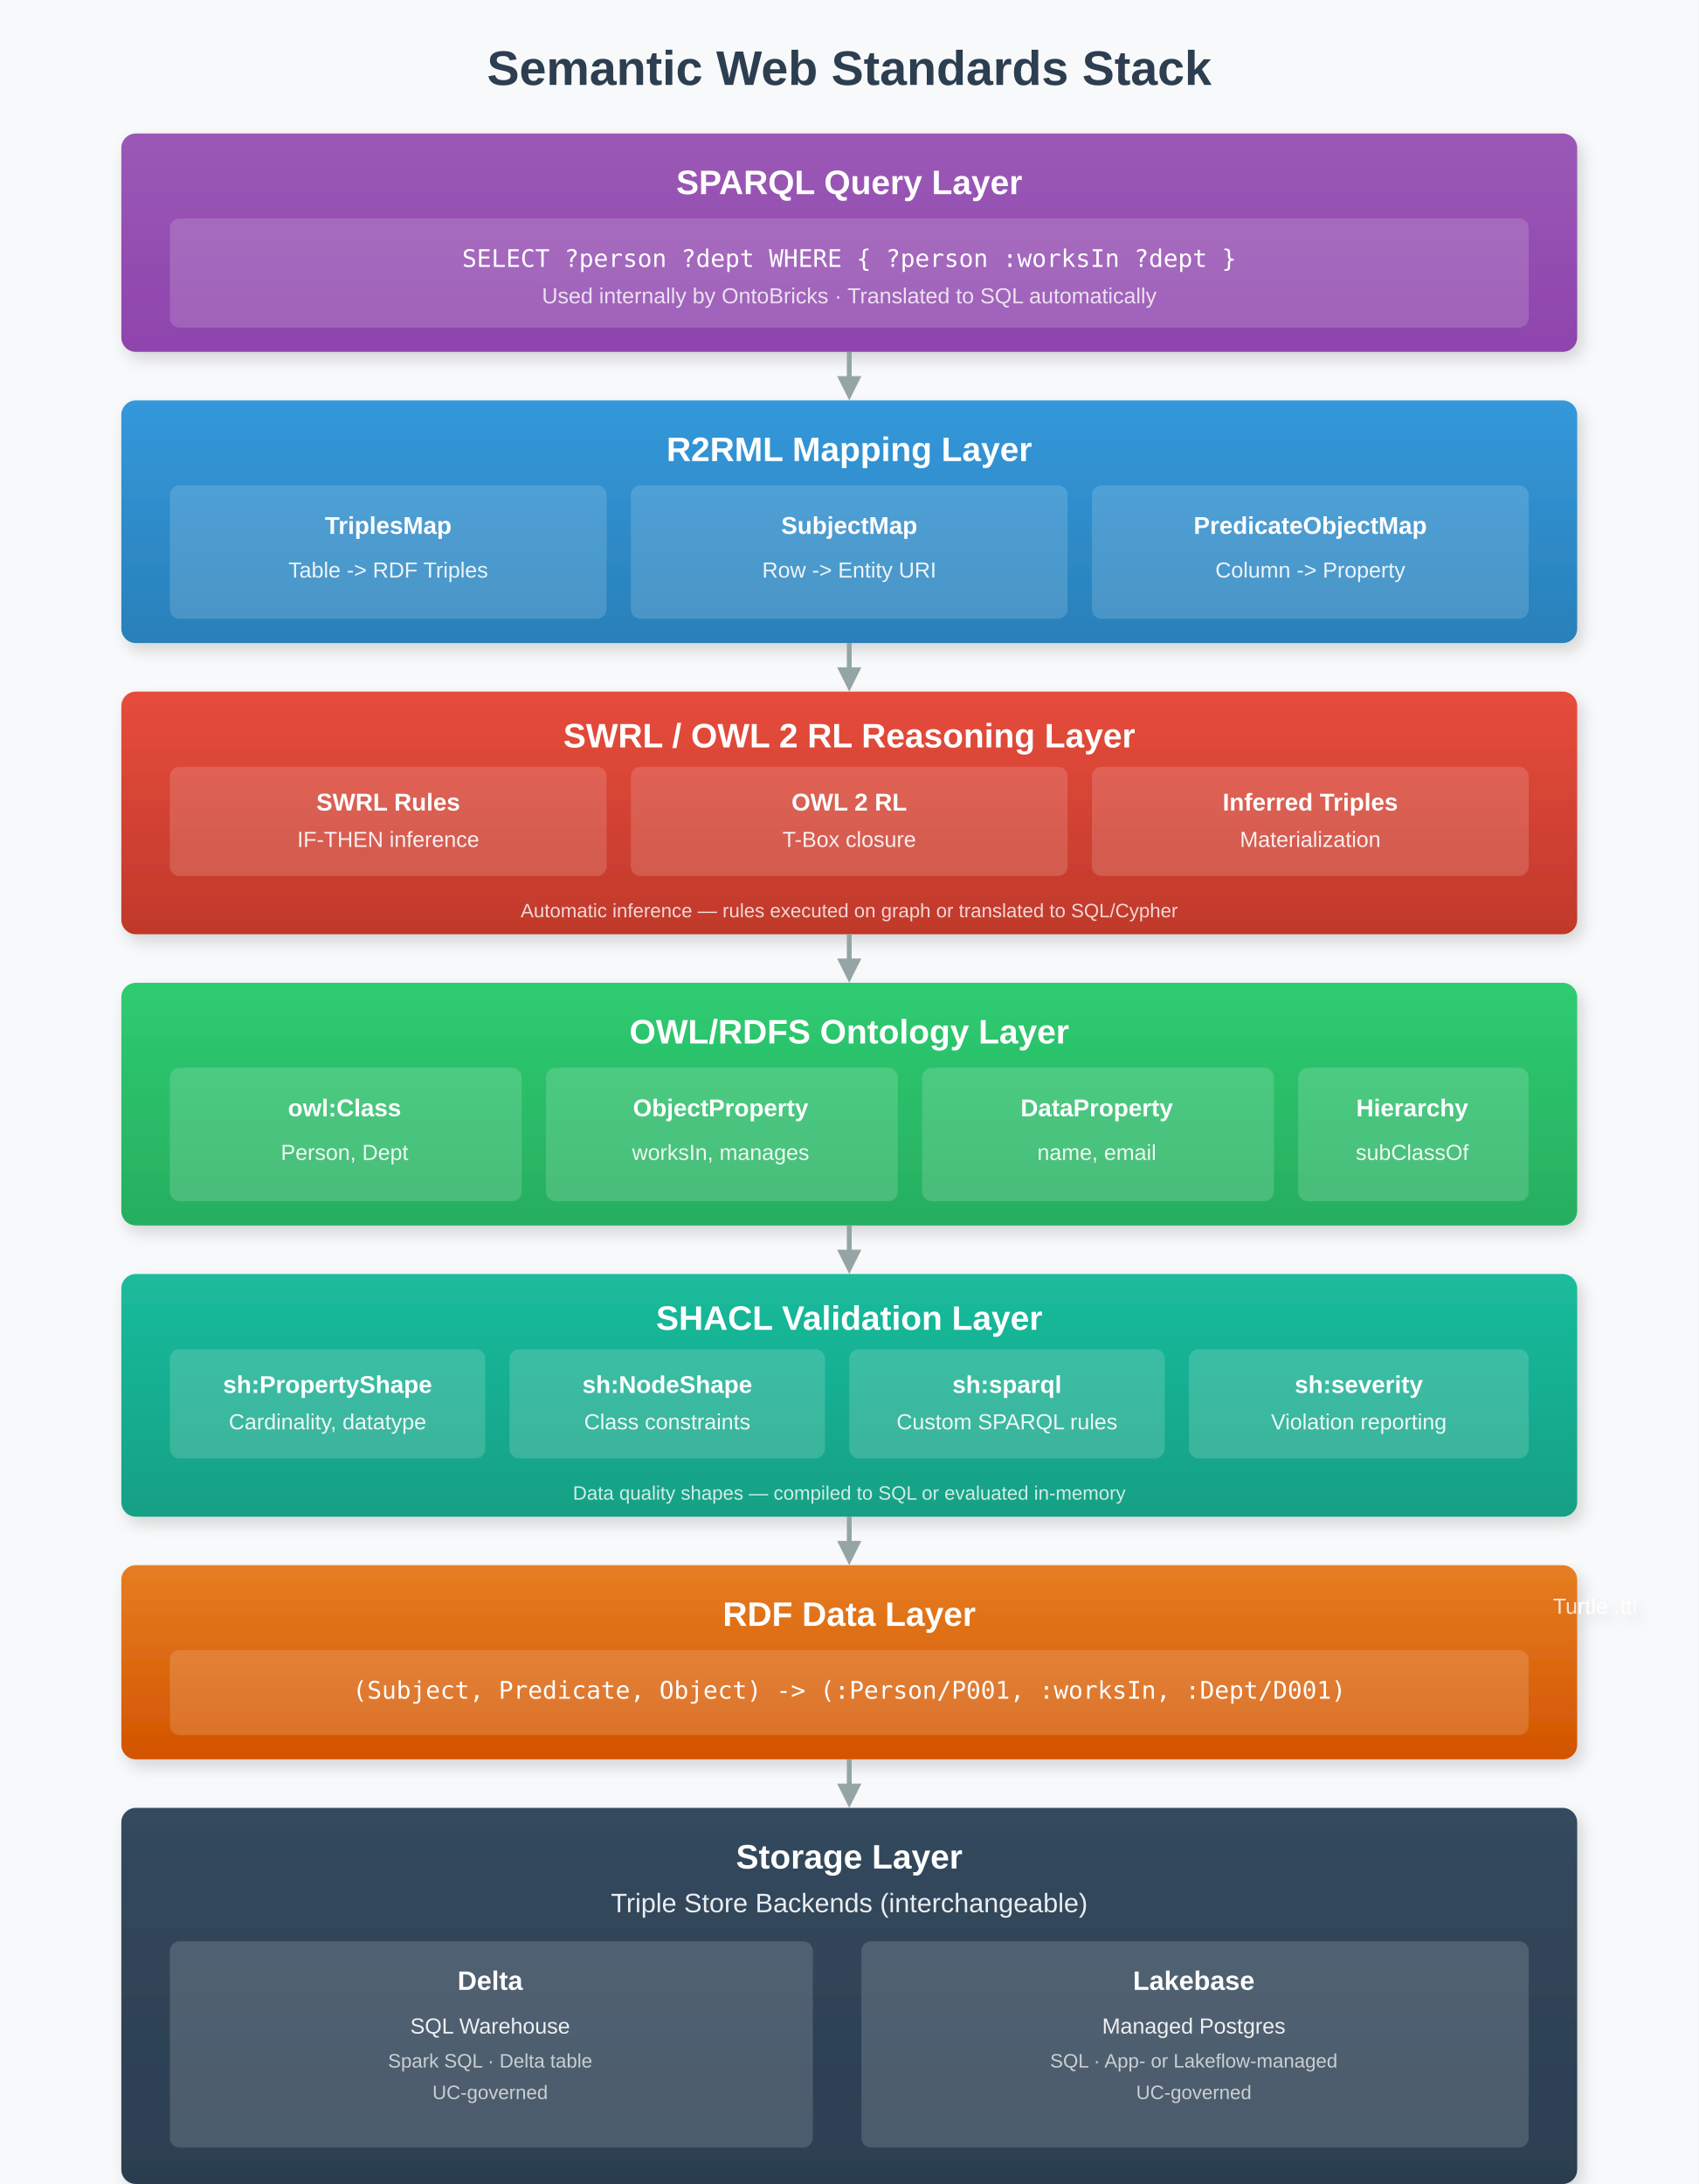
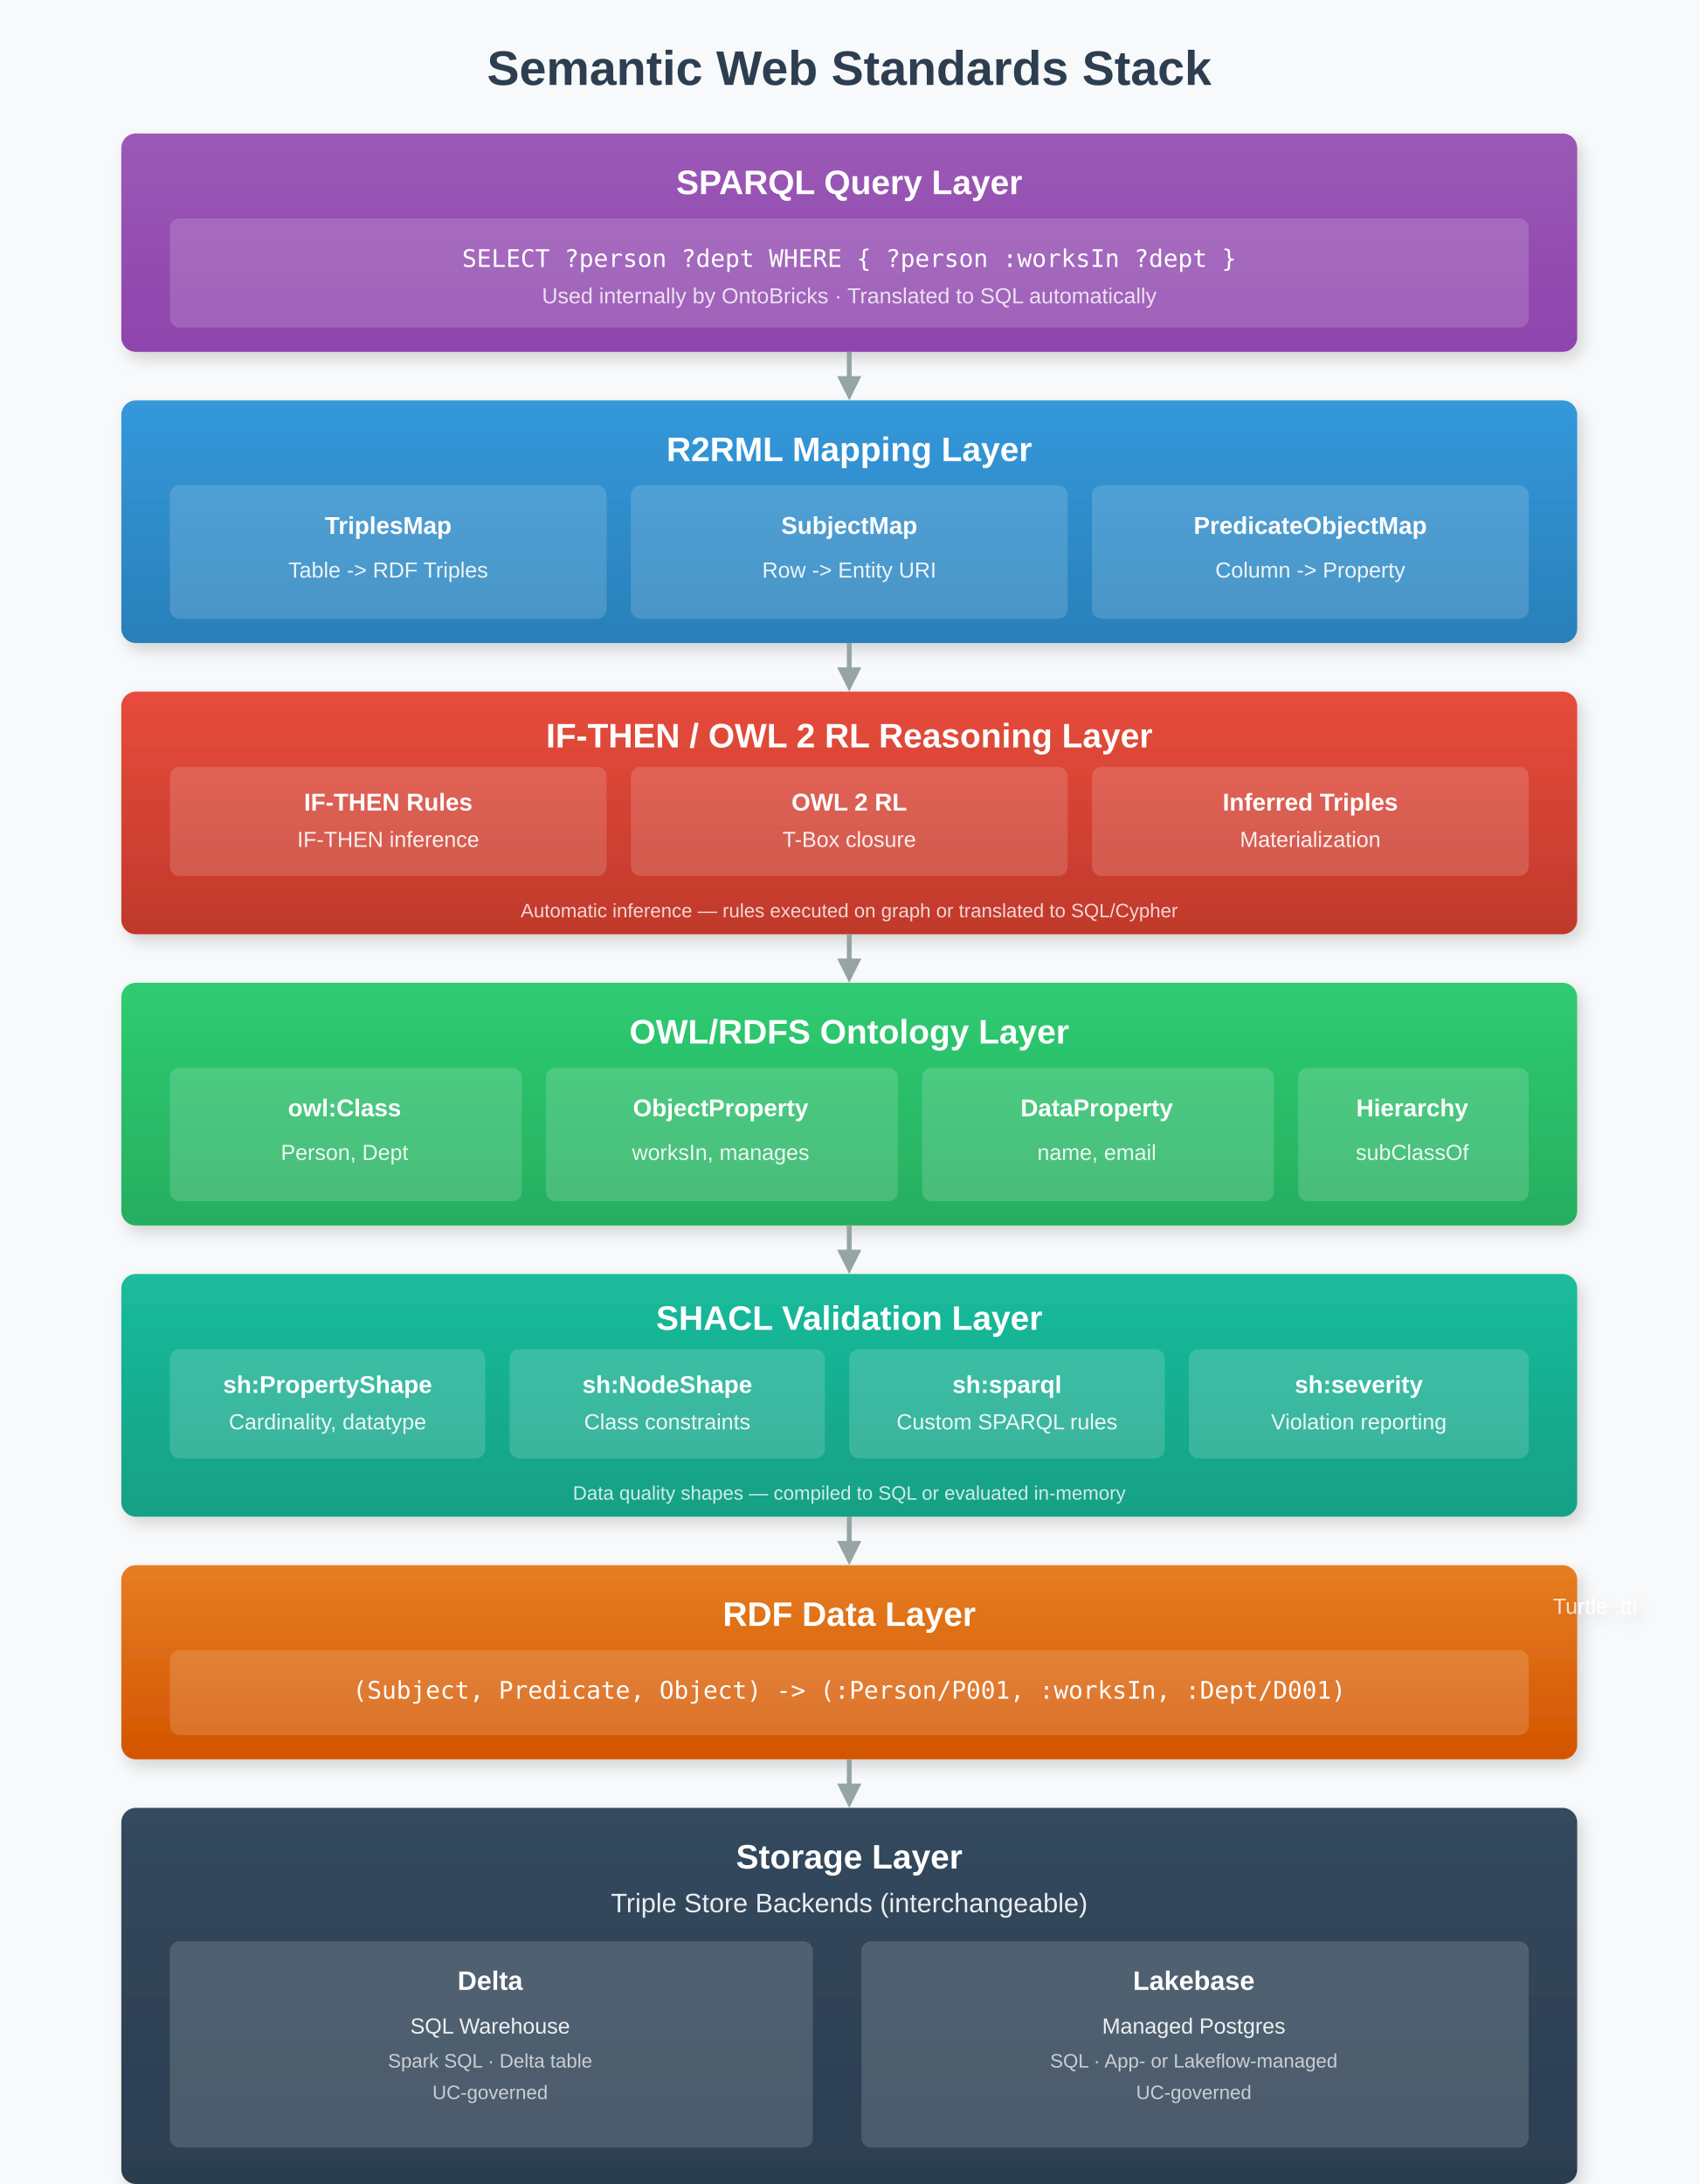
<svg xmlns="http://www.w3.org/2000/svg" viewBox="0 0 700 900" font-family="Segoe UI, Arial, sans-serif">
  <defs>
    <linearGradient id="sparqlGrad" x1="0%" y1="0%" x2="0%" y2="100%">
      <stop offset="0%" style="stop-color:#9B59B6;stop-opacity:1" />
      <stop offset="100%" style="stop-color:#8E44AD;stop-opacity:1" />
    </linearGradient>
    <linearGradient id="r2rmlGrad" x1="0%" y1="0%" x2="0%" y2="100%">
      <stop offset="0%" style="stop-color:#3498DB;stop-opacity:1" />
      <stop offset="100%" style="stop-color:#2980B9;stop-opacity:1" />
    </linearGradient>
-     <linearGradient id="swrlGrad" x1="0%" y1="0%" x2="0%" y2="100%">
+     <linearGradient id="ifThenGrad" x1="0%" y1="0%" x2="0%" y2="100%">
      <stop offset="0%" style="stop-color:#E74C3C;stop-opacity:1" />
      <stop offset="100%" style="stop-color:#C0392B;stop-opacity:1" />
    </linearGradient>
    <linearGradient id="owlGrad" x1="0%" y1="0%" x2="0%" y2="100%">
      <stop offset="0%" style="stop-color:#2ECC71;stop-opacity:1" />
      <stop offset="100%" style="stop-color:#27AE60;stop-opacity:1" />
    </linearGradient>
    <linearGradient id="shaclGrad" x1="0%" y1="0%" x2="0%" y2="100%">
      <stop offset="0%" style="stop-color:#1ABC9C;stop-opacity:1" />
      <stop offset="100%" style="stop-color:#16A085;stop-opacity:1" />
    </linearGradient>
    <linearGradient id="rdfGrad" x1="0%" y1="0%" x2="0%" y2="100%">
      <stop offset="0%" style="stop-color:#E67E22;stop-opacity:1" />
      <stop offset="100%" style="stop-color:#D35400;stop-opacity:1" />
    </linearGradient>
    <linearGradient id="relGrad" x1="0%" y1="0%" x2="0%" y2="100%">
      <stop offset="0%" style="stop-color:#34495E;stop-opacity:1" />
      <stop offset="100%" style="stop-color:#2C3E50;stop-opacity:1" />
    </linearGradient>
    <filter id="shadow" x="-5%" y="-5%" width="110%" height="115%">
      <feDropShadow dx="2" dy="3" stdDeviation="3" flood-opacity="0.15" />
    </filter>
  </defs>
  <rect width="700" height="900" fill="#f8f9fa" />
  <text x="350" y="35" text-anchor="middle" font-size="20" font-weight="bold" fill="#2c3e50">Semantic Web Standards Stack</text>
  <g filter="url(#shadow)">
    <rect x="50" y="55" width="600" height="90" rx="6" fill="url(#sparqlGrad)" />
    <text x="350" y="80" text-anchor="middle" font-size="14" font-weight="bold" fill="white">SPARQL Query Layer</text>
    <rect x="70" y="90" width="560" height="45" rx="4" fill="white" fill-opacity="0.15" />
    <text x="350" y="110" text-anchor="middle" font-size="10" fill="white" font-family="Consolas, monospace">SELECT ?person ?dept WHERE { ?person :worksIn ?dept }</text>
    <text x="350" y="125" text-anchor="middle" font-size="9" fill="rgba(255,255,255,0.8)">Used internally by OntoBricks · Translated to SQL automatically</text>
  </g>
  <path d="M350 145 L350 160" stroke="#95a5a6" stroke-width="2" />
  <polygon points="345,155 355,155 350,165" fill="#95a5a6" />
  <g filter="url(#shadow)">
    <rect x="50" y="165" width="600" height="100" rx="6" fill="url(#r2rmlGrad)" />
    <text x="350" y="190" text-anchor="middle" font-size="14" font-weight="bold" fill="white">R2RML Mapping Layer</text>
    <rect x="70" y="200" width="180" height="55" rx="4" fill="white" fill-opacity="0.15" />
    <text x="160" y="220" text-anchor="middle" font-size="10" font-weight="600" fill="white">TriplesMap</text>
    <text x="160" y="238" text-anchor="middle" font-size="9" fill="rgba(255,255,255,0.9)">Table -&gt; RDF Triples</text>
    <rect x="260" y="200" width="180" height="55" rx="4" fill="white" fill-opacity="0.15" />
    <text x="350" y="220" text-anchor="middle" font-size="10" font-weight="600" fill="white">SubjectMap</text>
    <text x="350" y="238" text-anchor="middle" font-size="9" fill="rgba(255,255,255,0.9)">Row -&gt; Entity URI</text>
    <rect x="450" y="200" width="180" height="55" rx="4" fill="white" fill-opacity="0.15" />
    <text x="540" y="220" text-anchor="middle" font-size="10" font-weight="600" fill="white">PredicateObjectMap</text>
    <text x="540" y="238" text-anchor="middle" font-size="9" fill="rgba(255,255,255,0.9)">Column -&gt; Property</text>
  </g>
  <path d="M350 265 L350 280" stroke="#95a5a6" stroke-width="2" />
  <polygon points="345,275 355,275 350,285" fill="#95a5a6" />
  <g filter="url(#shadow)">
-     <rect x="50" y="285" width="600" height="100" rx="6" fill="url(#swrlGrad)" />
-     <text x="350" y="308" text-anchor="middle" font-size="14" font-weight="bold" fill="white">SWRL / OWL 2 RL Reasoning Layer</text>
+     <rect x="50" y="285" width="600" height="100" rx="6" fill="url(#ifThenGrad)" />
+     <text x="350" y="308" text-anchor="middle" font-size="14" font-weight="bold" fill="white">IF-THEN / OWL 2 RL Reasoning Layer</text>
    <rect x="70" y="316" width="180" height="45" rx="4" fill="white" fill-opacity="0.15" />
-     <text x="160" y="334" text-anchor="middle" font-size="10" font-weight="600" fill="white">SWRL Rules</text>
+     <text x="160" y="334" text-anchor="middle" font-size="10" font-weight="600" fill="white">IF-THEN Rules</text>
    <text x="160" y="349" text-anchor="middle" font-size="9" fill="rgba(255,255,255,0.9)">IF-THEN inference</text>
    <rect x="260" y="316" width="180" height="45" rx="4" fill="white" fill-opacity="0.15" />
    <text x="350" y="334" text-anchor="middle" font-size="10" font-weight="600" fill="white">OWL 2 RL</text>
    <text x="350" y="349" text-anchor="middle" font-size="9" fill="rgba(255,255,255,0.9)">T-Box closure</text>
    <rect x="450" y="316" width="180" height="45" rx="4" fill="white" fill-opacity="0.15" />
    <text x="540" y="334" text-anchor="middle" font-size="10" font-weight="600" fill="white">Inferred Triples</text>
    <text x="540" y="349" text-anchor="middle" font-size="9" fill="rgba(255,255,255,0.9)">Materialization</text>
    <text x="350" y="378" text-anchor="middle" font-size="8" fill="rgba(255,255,255,0.8)">Automatic inference — rules executed on graph or translated to SQL/Cypher</text>
  </g>
  <path d="M350 385 L350 400" stroke="#95a5a6" stroke-width="2" />
  <polygon points="345,395 355,395 350,405" fill="#95a5a6" />
  <g filter="url(#shadow)">
    <rect x="50" y="405" width="600" height="100" rx="6" fill="url(#owlGrad)" />
    <text x="350" y="430" text-anchor="middle" font-size="14" font-weight="bold" fill="white">OWL/RDFS Ontology Layer</text>
    <rect x="70" y="440" width="145" height="55" rx="4" fill="white" fill-opacity="0.15" />
    <text x="142" y="460" text-anchor="middle" font-size="10" font-weight="600" fill="white">owl:Class</text>
    <text x="142" y="478" text-anchor="middle" font-size="9" fill="rgba(255,255,255,0.9)">Person, Dept</text>
    <rect x="225" y="440" width="145" height="55" rx="4" fill="white" fill-opacity="0.15" />
    <text x="297" y="460" text-anchor="middle" font-size="10" font-weight="600" fill="white">ObjectProperty</text>
    <text x="297" y="478" text-anchor="middle" font-size="9" fill="rgba(255,255,255,0.9)">worksIn, manages</text>
    <rect x="380" y="440" width="145" height="55" rx="4" fill="white" fill-opacity="0.15" />
    <text x="452" y="460" text-anchor="middle" font-size="10" font-weight="600" fill="white">DataProperty</text>
    <text x="452" y="478" text-anchor="middle" font-size="9" fill="rgba(255,255,255,0.9)">name, email</text>
    <rect x="535" y="440" width="95" height="55" rx="4" fill="white" fill-opacity="0.15" />
    <text x="582" y="460" text-anchor="middle" font-size="10" font-weight="600" fill="white">Hierarchy</text>
    <text x="582" y="478" text-anchor="middle" font-size="9" fill="rgba(255,255,255,0.9)">subClassOf</text>
  </g>
  <path d="M350 505 L350 520" stroke="#95a5a6" stroke-width="2" />
  <polygon points="345,515 355,515 350,525" fill="#95a5a6" />
  <g filter="url(#shadow)">
    <rect x="50" y="525" width="600" height="100" rx="6" fill="url(#shaclGrad)" />
    <text x="350" y="548" text-anchor="middle" font-size="14" font-weight="bold" fill="white">SHACL Validation Layer</text>
    <rect x="70" y="556" width="130" height="45" rx="4" fill="white" fill-opacity="0.15" />
    <text x="135" y="574" text-anchor="middle" font-size="10" font-weight="600" fill="white">sh:PropertyShape</text>
    <text x="135" y="589" text-anchor="middle" font-size="9" fill="rgba(255,255,255,0.9)">Cardinality, datatype</text>
    <rect x="210" y="556" width="130" height="45" rx="4" fill="white" fill-opacity="0.15" />
    <text x="275" y="574" text-anchor="middle" font-size="10" font-weight="600" fill="white">sh:NodeShape</text>
    <text x="275" y="589" text-anchor="middle" font-size="9" fill="rgba(255,255,255,0.9)">Class constraints</text>
    <rect x="350" y="556" width="130" height="45" rx="4" fill="white" fill-opacity="0.15" />
    <text x="415" y="574" text-anchor="middle" font-size="10" font-weight="600" fill="white">sh:sparql</text>
    <text x="415" y="589" text-anchor="middle" font-size="9" fill="rgba(255,255,255,0.9)">Custom SPARQL rules</text>
    <rect x="490" y="556" width="140" height="45" rx="4" fill="white" fill-opacity="0.15" />
    <text x="560" y="574" text-anchor="middle" font-size="10" font-weight="600" fill="white">sh:severity</text>
    <text x="560" y="589" text-anchor="middle" font-size="9" fill="rgba(255,255,255,0.9)">Violation reporting</text>
    <text x="350" y="618" text-anchor="middle" font-size="8" fill="rgba(255,255,255,0.8)">Data quality shapes — compiled to SQL or evaluated in-memory</text>
  </g>
  <path d="M350 625 L350 640" stroke="#95a5a6" stroke-width="2" />
  <polygon points="345,635 355,635 350,645" fill="#95a5a6" />
  <g filter="url(#shadow)">
    <rect x="50" y="645" width="600" height="80" rx="6" fill="url(#rdfGrad)" />
    <text x="350" y="670" text-anchor="middle" font-size="14" font-weight="bold" fill="white">RDF Data Layer</text>
    <rect x="70" y="680" width="560" height="35" rx="4" fill="white" fill-opacity="0.15" />
    <text x="350" y="700" text-anchor="middle" font-size="10" fill="white" font-family="Consolas, monospace">(Subject, Predicate, Object) -&gt; (:Person/P001, :worksIn, :Dept/D001)</text>
    <text x="640" y="665" font-size="9" fill="rgba(255,255,255,0.8)">Turtle .ttl</text>
  </g>
  <path d="M350 725 L350 740" stroke="#95a5a6" stroke-width="2" />
  <polygon points="345,735 355,735 350,745" fill="#95a5a6" />
  <g filter="url(#shadow)">
    <rect x="50" y="745" width="600" height="155" rx="6" fill="url(#relGrad)" />
    <text x="350" y="770" text-anchor="middle" font-size="14" font-weight="bold" fill="white">Storage Layer</text>
    <text x="350" y="788" text-anchor="middle" font-size="11" fill="rgba(255,255,255,0.9)">Triple Store Backends (interchangeable)</text>
    <rect x="70" y="800" width="265" height="85" rx="4" fill="white" fill-opacity="0.15" />
    <text x="202" y="820" text-anchor="middle" font-size="11" font-weight="600" fill="white">Delta</text>
    <text x="202" y="838" text-anchor="middle" font-size="9" fill="rgba(255,255,255,0.9)">SQL Warehouse</text>
    <text x="202" y="852" text-anchor="middle" font-size="8" fill="rgba(255,255,255,0.7)">Spark SQL · Delta table</text>
    <text x="202" y="865" text-anchor="middle" font-size="8" fill="rgba(255,255,255,0.7)">UC-governed</text>
    <rect x="355" y="800" width="275" height="85" rx="4" fill="white" fill-opacity="0.15" />
    <text x="492" y="820" text-anchor="middle" font-size="11" font-weight="600" fill="white">Lakebase</text>
    <text x="492" y="838" text-anchor="middle" font-size="9" fill="rgba(255,255,255,0.9)">Managed Postgres</text>
    <text x="492" y="852" text-anchor="middle" font-size="8" fill="rgba(255,255,255,0.7)">SQL · App- or Lakeflow-managed</text>
    <text x="492" y="865" text-anchor="middle" font-size="8" fill="rgba(255,255,255,0.7)">UC-governed</text>
  </g>
</svg>
